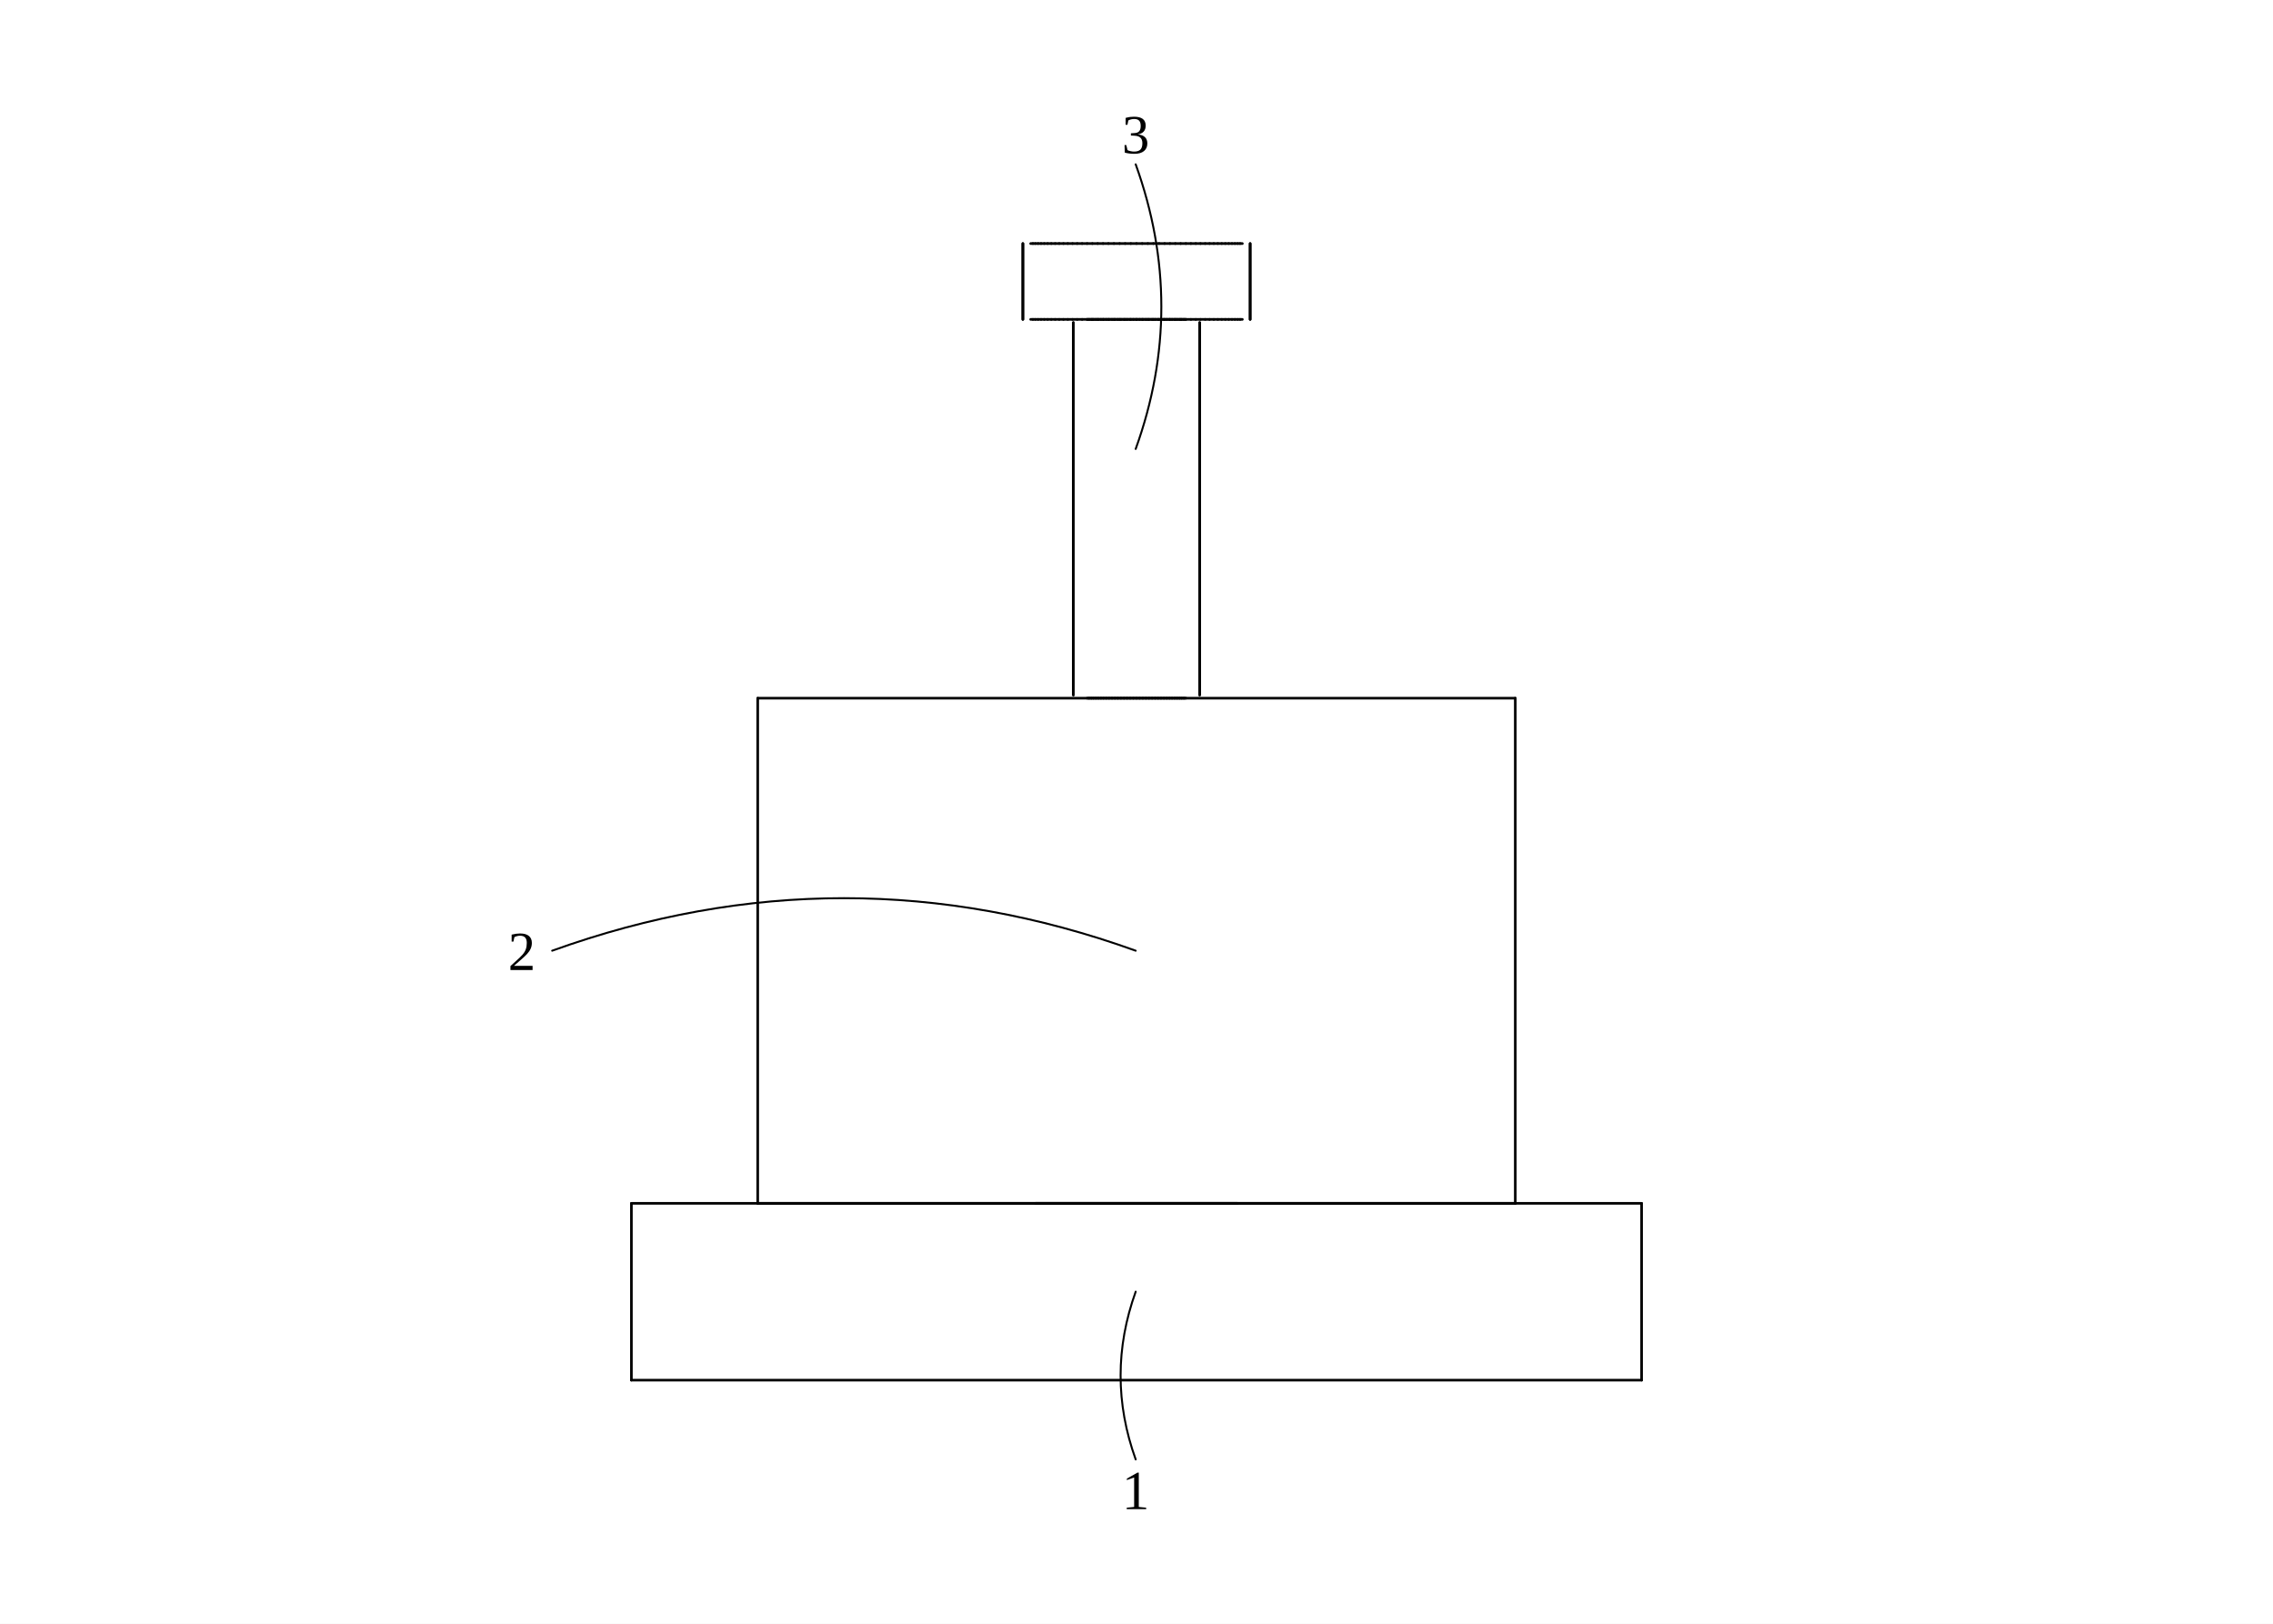
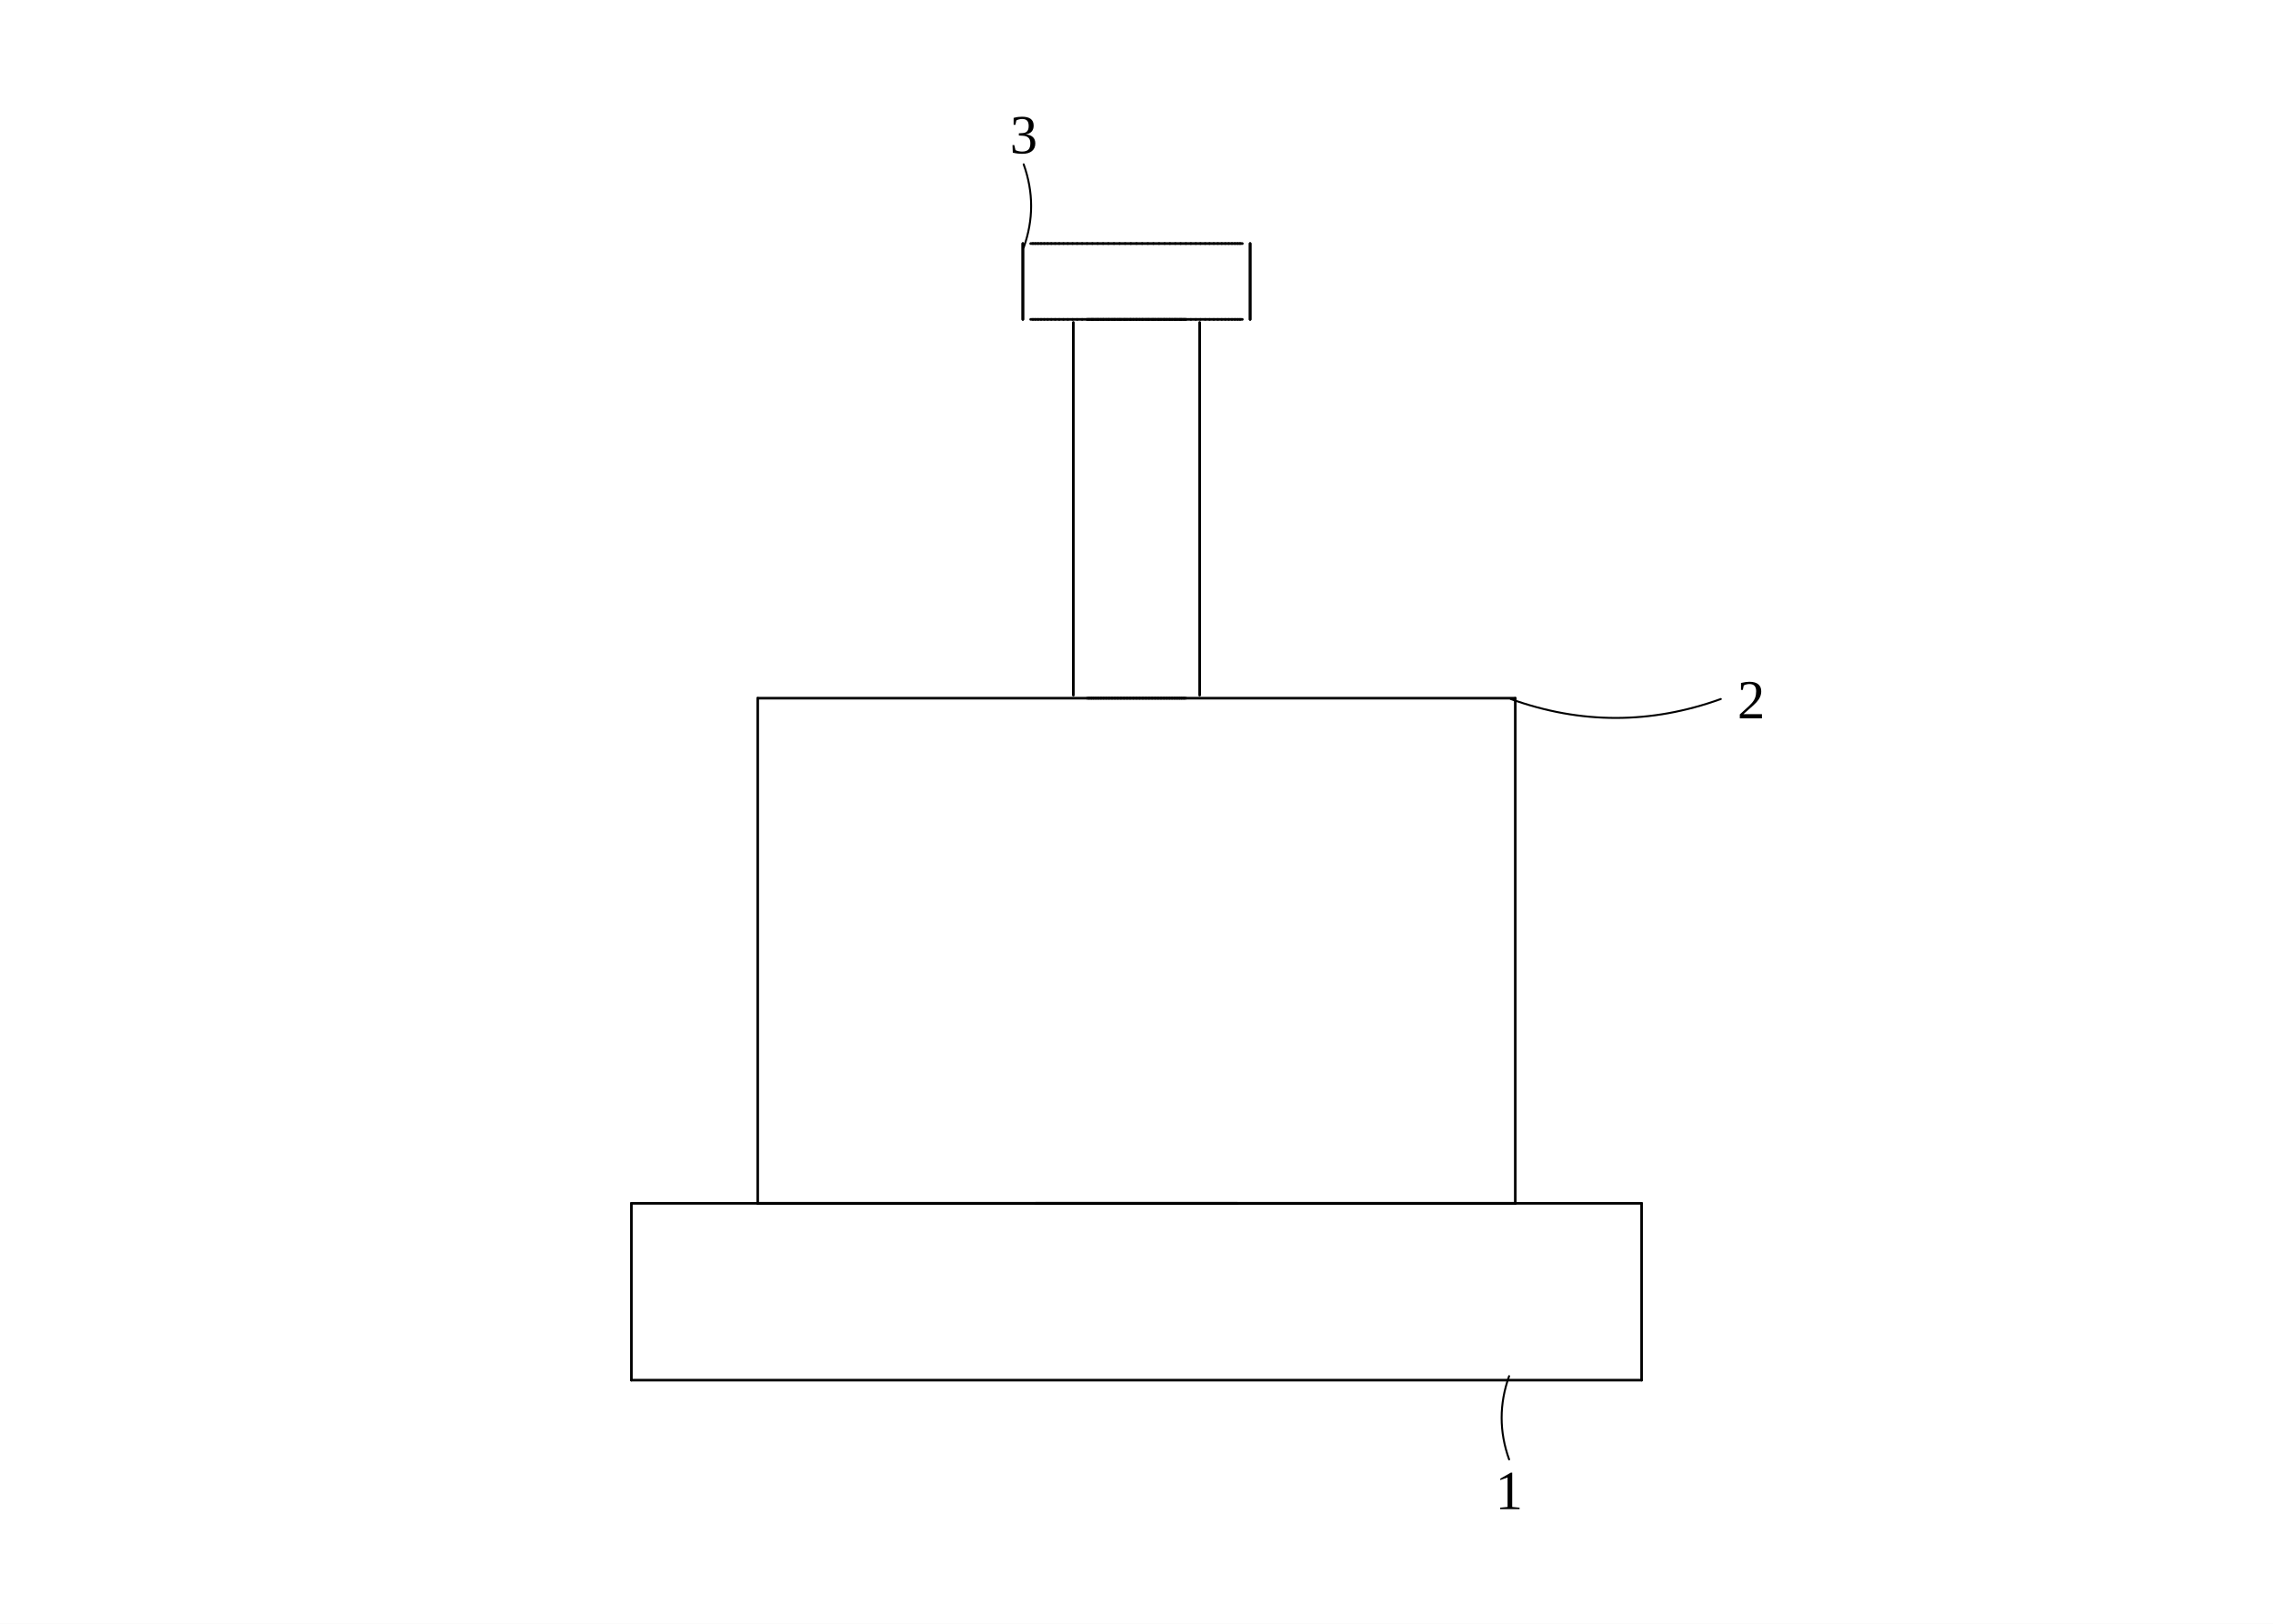
<svg xmlns="http://www.w3.org/2000/svg" width="1400" height="1000" viewBox="0 0 1400 1000" role="img" aria-label="测试右视图">
  <rect width="1400" height="1000" fill="#ffffff" />
  <g fill="none" stroke="#000000" stroke-width="1.6" stroke-linecap="round" stroke-linejoin="round" stroke-miterlimit="8">
    <path d="M 388.9 850.0 L 388.9 741.1" />
    <path d="M 637.8 741.1 L 762.2 741.1" />
    <path d="M 388.9 741.1 L 1011.1 741.1" />
    <path d="M 1011.1 741.1 L 1011.1 850.0" />
    <path d="M 388.9 850.0 L 1011.1 850.0" />
    <path d="M 466.7 430.0 L 466.7 741.1" />
    <path d="M 466.7 741.1 L 933.3 741.1" />
    <path d="M 933.3 741.1 L 933.3 430.0" />
    <path d="M 466.7 430.0 L 933.3 430.0" />
    <path d="M 701.9 196.7 L 700.0 196.7" />
    <path d="M 700.0 430.0 L 701.9 430.0" />
    <path d="M 701.9 430.0 L 703.9 430.0" />
    <path d="M 701.9 196.7 L 703.9 196.7" />
    <path d="M 703.9 430.0 L 705.8 430.0" />
    <path d="M 705.8 430.0 L 707.7 430.0" />
    <path d="M 703.9 196.7 L 705.8 196.7" />
    <path d="M 707.7 430.0 L 709.6 430.0" />
    <path d="M 705.8 196.7 L 707.7 196.7" />
    <path d="M 707.7 196.7 L 709.6 196.7" />
    <path d="M 709.6 430.0 L 711.5 430.0" />
    <path d="M 711.5 430.0 L 713.3 430.0" />
    <path d="M 709.6 196.7 L 711.5 196.7" />
    <path d="M 713.3 430.0 L 715.1 430.0" />
    <path d="M 711.5 196.7 L 713.3 196.7" />
    <path d="M 713.3 196.7 L 715.1 196.7" />
    <path d="M 715.1 430.0 L 716.9 430.0" />
    <path d="M 715.1 196.7 L 716.9 196.7" />
    <path d="M 716.9 430.0 L 718.6 430.0" />
    <path d="M 716.9 196.7 L 718.6 196.7" />
    <path d="M 718.6 196.7 L 720.3 196.7" />
    <path d="M 718.6 430.0 L 720.3 430.0" />
    <path d="M 720.3 196.7 L 721.9 196.7" />
    <path d="M 720.3 430.0 L 721.9 430.0" />
    <path d="M 721.9 430.0 L 723.5 430.0" />
    <path d="M 721.9 196.7 L 723.5 196.7" />
    <path d="M 723.5 196.7 L 725.0 196.7" />
    <path d="M 723.5 430.0 L 725.0 430.0" />
    <path d="M 725.0 196.7 L 726.5 196.7" />
    <path d="M 725.0 430.0 L 726.5 430.0" />
    <path d="M 726.5 196.7 L 727.8 196.7" />
    <path d="M 726.5 430.0 L 727.8 430.0" />
    <path d="M 727.8 196.7 L 729.2 196.7" />
    <path d="M 727.8 430.0 L 729.2 430.0" />
    <path d="M 729.2 430.0 L 730.4 430.0" />
    <path d="M 729.2 196.7 L 730.4 196.7" />
    <path d="M 738.9 198.7 L 738.9 428.0" />
    <path d="M 738.9 198.7 L 738.9 428.0" />
    <path d="M 661.1 198.7 L 661.1 428.0" />
    <path d="M 661.1 198.7 L 661.1 428.0" />
    <path d="M 669.6 430.0 L 670.8 430.0" />
    <path d="M 669.6 196.7 L 670.8 196.7" />
    <path d="M 670.8 430.0 L 672.2 430.0" />
    <path d="M 670.8 196.7 L 672.2 196.7" />
    <path d="M 672.2 430.0 L 673.5 430.0" />
    <path d="M 673.5 430.0 L 675.0 430.0" />
    <path d="M 672.2 196.7 L 673.5 196.7" />
    <path d="M 675.0 430.0 L 676.5 430.0" />
    <path d="M 673.5 196.7 L 675.0 196.7" />
    <path d="M 675.0 196.7 L 676.5 196.7" />
    <path d="M 676.5 196.7 L 678.1 196.7" />
    <path d="M 676.5 430.0 L 678.1 430.0" />
    <path d="M 678.1 430.0 L 679.7 430.0" />
    <path d="M 678.1 196.7 L 679.7 196.7" />
    <path d="M 679.7 196.7 L 681.4 196.7" />
    <path d="M 679.7 430.0 L 681.4 430.0" />
    <path d="M 681.4 196.7 L 683.1 196.7" />
    <path d="M 681.4 430.0 L 683.1 430.0" />
    <path d="M 683.1 430.0 L 684.9 430.0" />
    <path d="M 683.1 196.7 L 684.9 196.7" />
    <path d="M 684.9 196.7 L 686.7 196.7" />
    <path d="M 684.9 430.0 L 686.7 430.0" />
    <path d="M 686.7 196.7 L 688.5 196.7" />
    <path d="M 686.7 430.0 L 688.5 430.0" />
    <path d="M 688.5 196.7 L 690.4 196.7" />
    <path d="M 688.5 430.0 L 690.4 430.0" />
    <path d="M 690.4 430.0 L 692.3 430.0" />
    <path d="M 690.4 196.7 L 692.3 196.7" />
    <path d="M 692.3 196.7 L 694.2 196.7" />
    <path d="M 692.3 430.0 L 694.2 430.0" />
    <path d="M 694.2 196.7 L 696.1 196.7" />
    <path d="M 694.2 430.0 L 696.1 430.0" />
    <path d="M 696.1 430.0 L 698.1 430.0" />
    <path d="M 696.1 196.7 L 698.1 196.7" />
    <path d="M 700.0 430.0 L 698.1 430.0" />
    <path d="M 700.0 196.7 L 698.1 196.7" />
    <path d="M 634.8 196.7 L 636.2 196.7" />
    <path d="M 636.2 196.7 L 637.7 196.7" />
    <path d="M 637.7 196.7 L 639.4 196.7" />
    <path d="M 639.4 196.7 L 641.2 196.7" />
    <path d="M 641.2 196.7 L 643.2 196.7" />
    <path d="M 643.2 196.7 L 645.3 196.7" />
    <path d="M 645.3 196.7 L 647.5 196.7" />
    <path d="M 647.5 196.7 L 649.9 196.7" />
    <path d="M 649.9 196.7 L 652.4 196.7" />
    <path d="M 652.4 196.7 L 655.0 196.7" />
    <path d="M 655.0 196.7 L 657.7 196.7" />
    <path d="M 657.7 196.7 L 660.6 196.7" />
    <path d="M 660.6 196.7 L 663.5 196.7" />
    <path d="M 663.5 196.7 L 666.5 196.7" />
    <path d="M 666.5 196.7 L 669.6 196.7" />
    <path d="M 669.6 196.7 L 672.8 196.7" />
    <path d="M 672.8 196.7 L 676.1 196.7" />
    <path d="M 676.1 196.7 L 679.4 196.7" />
    <path d="M 679.4 196.7 L 682.7 196.7" />
    <path d="M 682.7 196.7 L 686.1 196.7" />
    <path d="M 686.1 196.7 L 689.6 196.7" />
    <path d="M 689.6 196.7 L 693.0 196.7" />
    <path d="M 693.0 196.7 L 696.5 196.7" />
    <path d="M 696.5 196.7 L 700.0 196.7" />
    <path d="M 700.0 196.7 L 703.5 196.7" />
    <path d="M 703.5 196.7 L 707.0 196.7" />
    <path d="M 707.0 196.7 L 710.4 196.7" />
    <path d="M 710.4 196.7 L 713.9 196.7" />
    <path d="M 713.9 196.7 L 717.3 196.7" />
    <path d="M 717.3 196.7 L 720.6 196.7" />
    <path d="M 720.6 196.7 L 723.9 196.7" />
    <path d="M 723.9 196.7 L 727.2 196.7" />
    <path d="M 765.2 196.7 L 763.8 196.7" />
    <path d="M 727.2 196.7 L 730.4 196.7" />
    <path d="M 763.8 196.7 L 762.3 196.7" />
    <path d="M 730.4 196.7 L 733.5 196.7" />
    <path d="M 762.3 196.7 L 760.6 196.7" />
    <path d="M 733.5 196.7 L 736.5 196.7" />
    <path d="M 760.6 196.7 L 758.8 196.7" />
    <path d="M 736.5 196.7 L 739.4 196.7" />
    <path d="M 758.8 196.7 L 756.8 196.7" />
    <path d="M 739.4 196.7 L 742.3 196.7" />
    <path d="M 756.8 196.7 L 754.7 196.7" />
    <path d="M 742.3 196.7 L 745.0 196.7" />
    <path d="M 754.7 196.7 L 752.5 196.7" />
    <path d="M 745.0 196.7 L 747.6 196.7" />
    <path d="M 747.6 196.7 L 750.1 196.7" />
    <path d="M 752.5 196.7 L 750.1 196.7" />
    <path d="M 703.5 150.0 L 700.0 150.0" />
    <path d="M 703.5 150.0 L 707.0 150.0" />
    <path d="M 707.0 150.0 L 710.4 150.0" />
    <path d="M 710.4 150.0 L 713.9 150.0" />
    <path d="M 713.9 150.0 L 717.3 150.0" />
    <path d="M 717.3 150.0 L 720.6 150.0" />
    <path d="M 720.6 150.0 L 723.9 150.0" />
    <path d="M 723.9 150.0 L 727.2 150.0" />
    <path d="M 727.2 150.0 L 730.4 150.0" />
    <path d="M 730.4 150.0 L 733.5 150.0" />
    <path d="M 733.5 150.0 L 736.5 150.0" />
    <path d="M 736.5 150.0 L 739.4 150.0" />
    <path d="M 739.4 150.0 L 742.3 150.0" />
    <path d="M 742.3 150.0 L 745.0 150.0" />
    <path d="M 745.0 150.0 L 747.6 150.0" />
    <path d="M 747.6 150.0 L 750.1 150.0" />
    <path d="M 750.1 150.0 L 752.5 150.0" />
    <path d="M 752.5 150.0 L 754.7 150.0" />
    <path d="M 754.7 150.0 L 756.8 150.0" />
    <path d="M 756.8 150.0 L 758.8 150.0" />
    <path d="M 758.8 150.0 L 760.6 150.0" />
    <path d="M 760.6 150.0 L 762.3 150.0" />
    <path d="M 762.3 150.0 L 763.8 150.0" />
    <path d="M 763.8 150.0 L 765.2 150.0" />
    <path d="M 770.0 196.7 L 770.0 150.0" />
    <path d="M 770.0 196.7 L 770.0 150.0" />
    <path d="M 630.0 196.7 L 630.0 150.0" />
    <path d="M 630.0 196.7 L 630.0 150.0" />
    <path d="M 634.8 150.0 L 636.2 150.0" />
    <path d="M 636.2 150.0 L 637.7 150.0" />
    <path d="M 637.7 150.0 L 639.4 150.0" />
    <path d="M 639.4 150.0 L 641.2 150.0" />
    <path d="M 641.2 150.0 L 643.2 150.0" />
    <path d="M 643.2 150.0 L 645.3 150.0" />
    <path d="M 645.3 150.0 L 647.5 150.0" />
    <path d="M 647.5 150.0 L 649.9 150.0" />
    <path d="M 649.9 150.0 L 652.4 150.0" />
    <path d="M 652.4 150.0 L 655.0 150.0" />
    <path d="M 655.0 150.0 L 657.7 150.0" />
    <path d="M 657.7 150.0 L 660.6 150.0" />
    <path d="M 660.6 150.0 L 663.5 150.0" />
    <path d="M 663.5 150.0 L 666.5 150.0" />
    <path d="M 666.5 150.0 L 669.6 150.0" />
    <path d="M 669.6 150.0 L 672.8 150.0" />
    <path d="M 672.8 150.0 L 676.1 150.0" />
    <path d="M 676.1 150.0 L 679.4 150.0" />
    <path d="M 679.4 150.0 L 682.7 150.0" />
    <path d="M 682.7 150.0 L 686.1 150.0" />
    <path d="M 686.1 150.0 L 689.6 150.0" />
    <path d="M 689.6 150.0 L 693.0 150.0" />
    <path d="M 693.0 150.0 L 696.5 150.0" />
    <path d="M 700.0 150.0 L 696.5 150.0" />
  </g>
  <g fill="none" stroke="#000000" stroke-width="1.2" stroke-linecap="round" font-family="'Times New Roman', 'SimSun', serif" font-size="34" text-anchor="middle">
-     <path d="M 699.5 795.5 Q 680.9 847.2 699.5 898.8" />
-     <text fill="#000000" stroke="none" x="699.5" y="929.4">1</text>
-     <path d="M 699.5 585.5 Q 519.8 520.8 340.1 585.5" />
-     <text fill="#000000" stroke="none" x="321.4" y="597.4">2</text>
-     <path d="M 699.5 276.5 Q 731.1 188.9 699.5 101.2" />
-     <text fill="#000000" stroke="none" x="699.5" y="94.4">3</text>
+     <path d="M 929.5 847.5 Q 920.3 873.2 929.5 898.8" />
+     <text fill="#000000" stroke="none" x="929.5" y="929.4">1</text>
+     <path d="M 930.5 430.5 Q 995.2 453.8 1059.9 430.5" />
+     <text fill="#000000" stroke="none" x="1078.6" y="442.4">2</text>
+     <path d="M 630.5 152.5 Q 639.7 126.9 630.5 101.2" />
+     <text fill="#000000" stroke="none" x="630.5" y="94.4">3</text>
  </g>
</svg>
